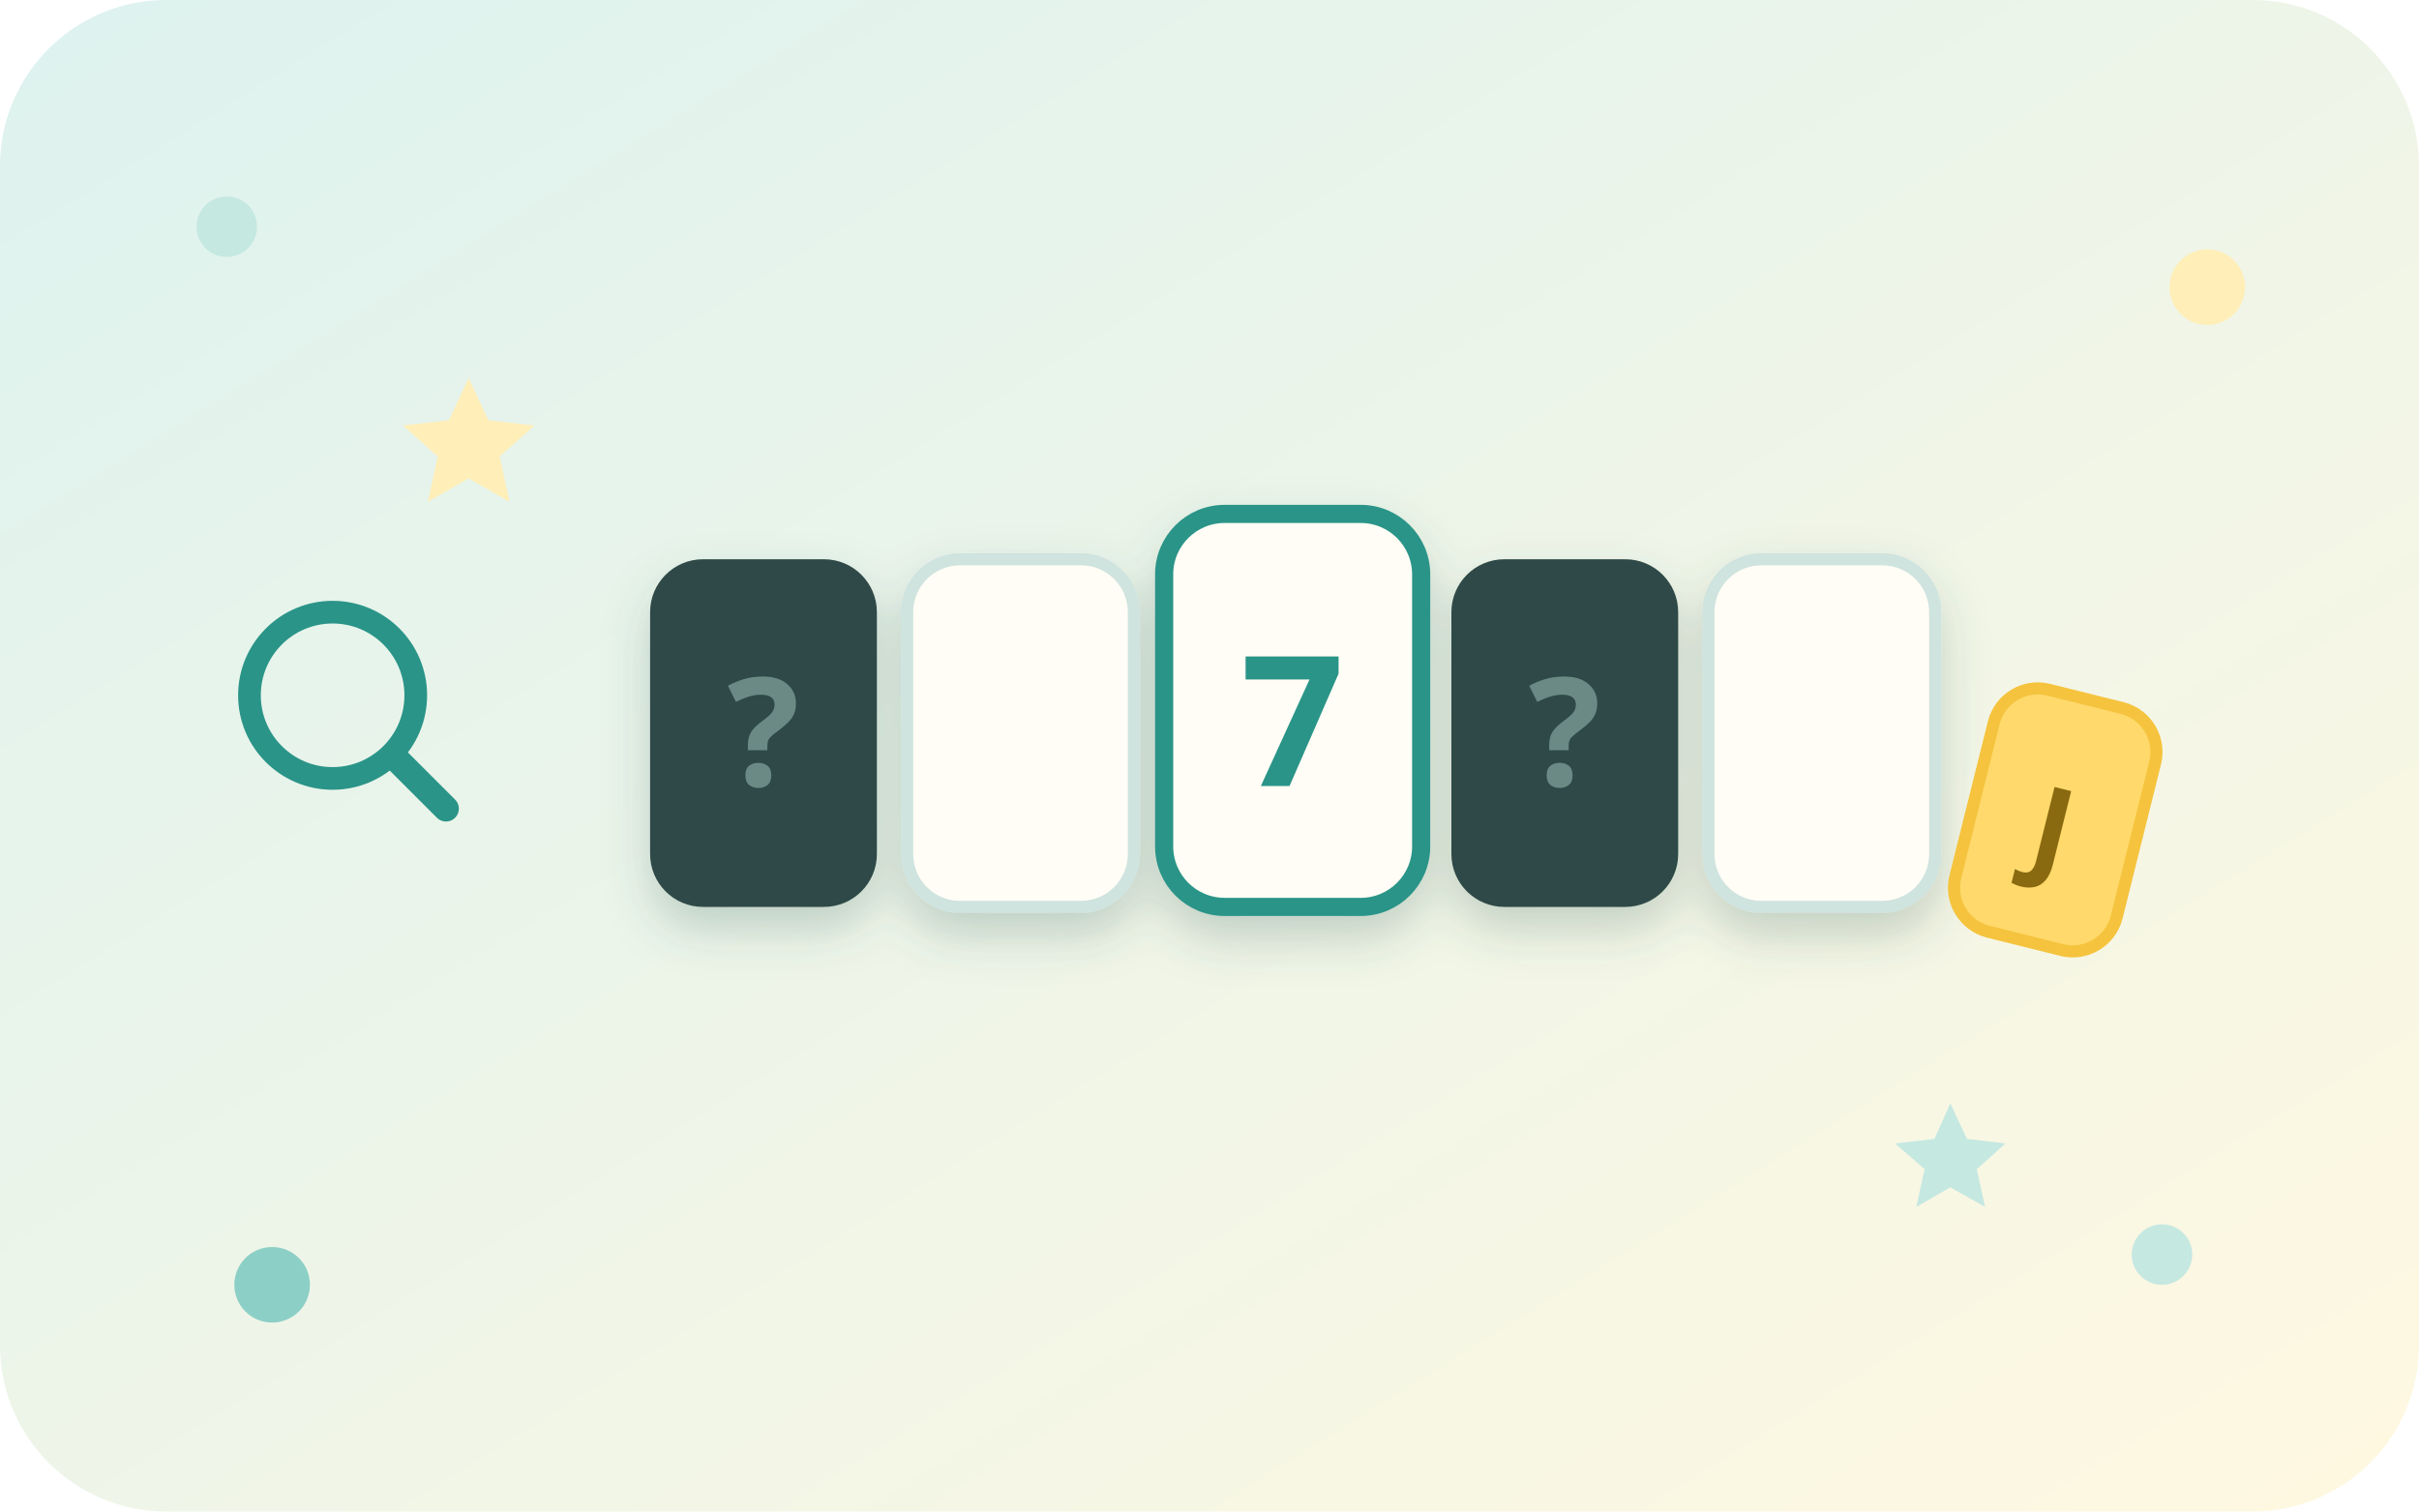
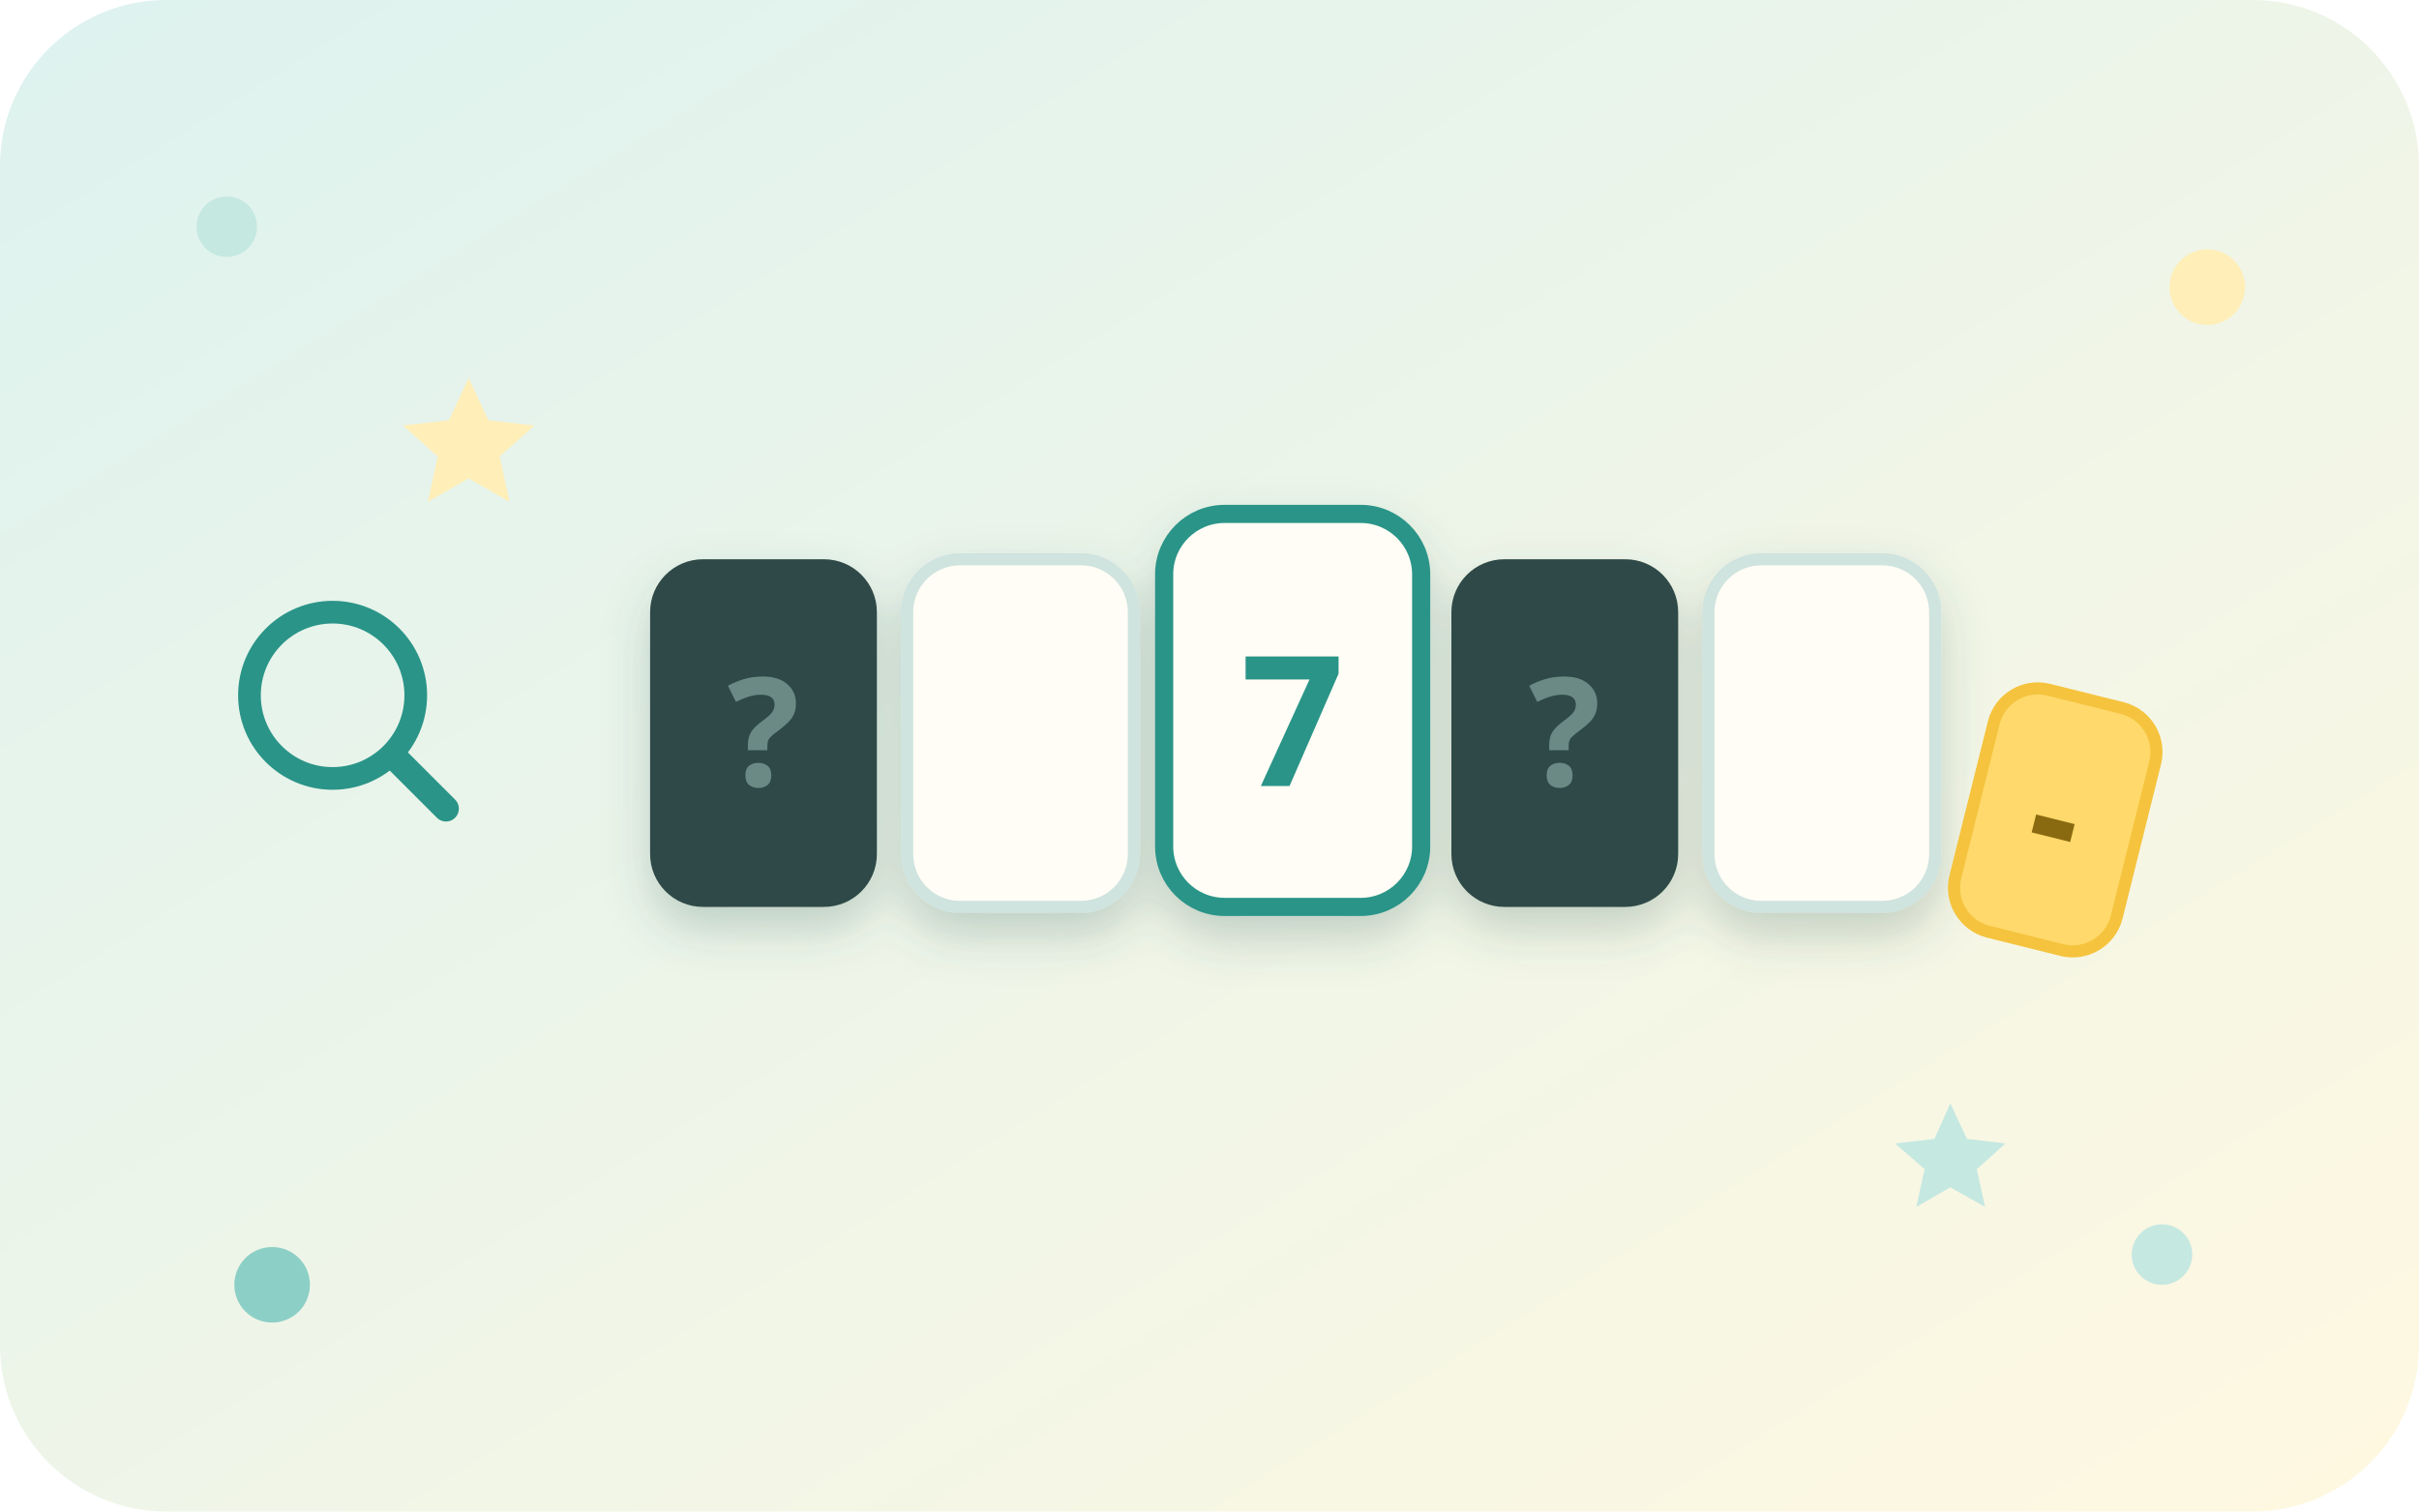
<svg xmlns="http://www.w3.org/2000/svg" viewBox="0 0 320 200" width="320" height="200">
  <defs>
    <linearGradient id="dvbg" x1="0" y1="0" x2="1" y2="1">
      <stop offset="0%" stop-color="#ddf2ef" />
      <stop offset="100%" stop-color="#fff8e1" />
    </linearGradient>
    <filter id="dvsh" x="-30%" y="-30%" width="160%" height="160%">
      <feDropShadow dx="0" dy="3" stdDeviation="3" flood-color="#3a6b63" flood-opacity="0.26" />
    </filter>
  </defs>
  <rect width="320" height="200" rx="22" fill="url(#dvbg)" />
  <circle cx="30" cy="30" r="4" fill="#c5e8e1" />
  <circle cx="292" cy="38" r="5" fill="#ffeeb8" />
  <circle cx="36" cy="170" r="5" fill="#8ccfc6" />
  <circle cx="286" cy="166" r="4" fill="#c5e8e1" />
  <path d="M62 50 l2.6 5.6 6.1.7-4.6 4.1 1.3 6-5.4-3.1-5.4 3.1 1.3-6-4.6-4.1 6.1-.7z" fill="#ffeeb8" />
  <path d="M258 146 l2.2 4.7 5.1.6-3.8 3.4 1.1 5-4.6-2.6-4.5 2.6 1.1-5-3.9-3.4 5.2-.6z" fill="#c5e8e1" />
  <g filter="url(#dvsh)">
    <rect x="86" y="74" width="30" height="46" rx="7" fill="#2f4a46" />
    <rect x="120" y="74" width="30" height="46" rx="7" fill="#fffdf5" stroke="#cfe3df" stroke-width="1.6" />
    <rect x="154" y="68" width="34" height="52" rx="8" fill="#fffdf5" stroke="#2a9488" stroke-width="2.4" />
    <rect x="192" y="74" width="30" height="46" rx="7" fill="#2f4a46" />
    <rect x="226" y="74" width="30" height="46" rx="7" fill="#fffdf5" stroke="#cfe3df" stroke-width="1.6" />
  </g>
  <text x="171" y="104" text-anchor="middle" font-family="Pretendard, system-ui, sans-serif" font-size="24" font-weight="900" fill="#2a9488">7</text>
  <text x="101" y="104" text-anchor="middle" font-family="Pretendard, system-ui, sans-serif" font-size="20" font-weight="900" fill="#6b8a85">?</text>
  <text x="207" y="104" text-anchor="middle" font-family="Pretendard, system-ui, sans-serif" font-size="20" font-weight="900" fill="#6b8a85">?</text>
  <g transform="translate(44 92)">
    <circle cx="0" cy="0" r="11" fill="none" stroke="#2a9488" stroke-width="3" />
    <line x1="8" y1="8" x2="15" y2="15" stroke="#2a9488" stroke-width="3.4" stroke-linecap="round" />
  </g>
  <g transform="translate(272 108) rotate(14)">
    <rect x="-11" y="-16" width="22" height="33" rx="6" fill="#ffd96b" stroke="#f5c33d" stroke-width="1.6" />
-     <text x="0" y="7" text-anchor="middle" font-family="Pretendard, system-ui, sans-serif" font-size="15" font-weight="900" fill="#8a6a10">J</text>
+     <text x="0" y="7" text-anchor="middle" font-family="Pretendard, system-ui, sans-serif" font-size="20" font-weight="900" fill="#8a6a10">-</text>
  </g>
</svg>
